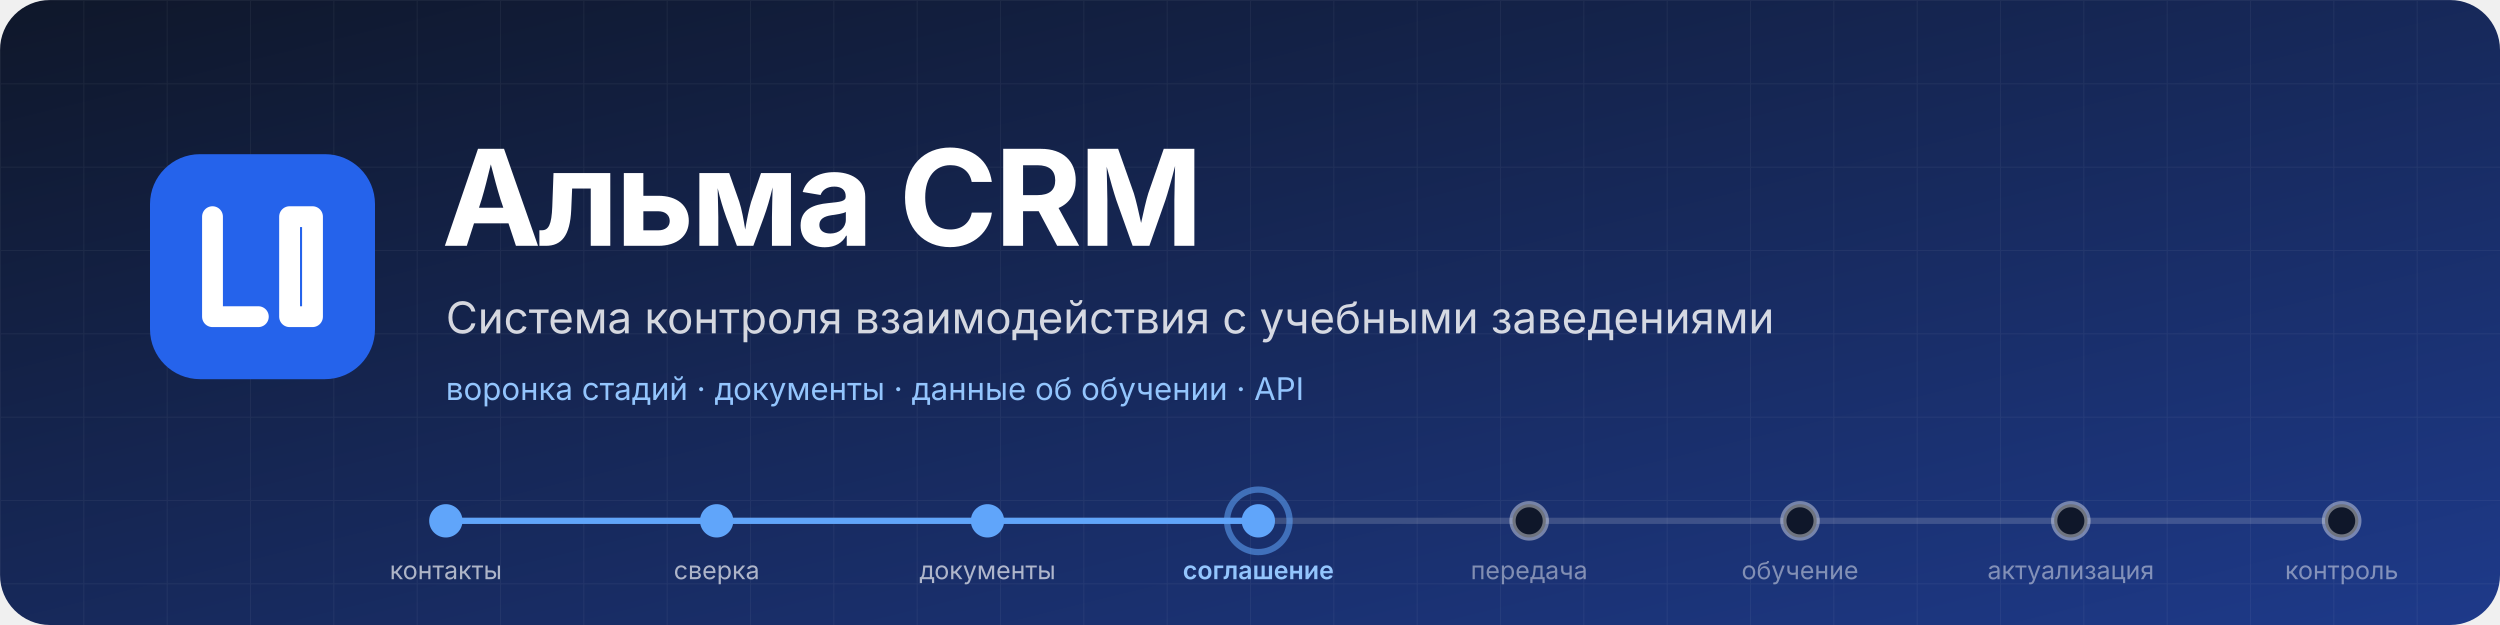
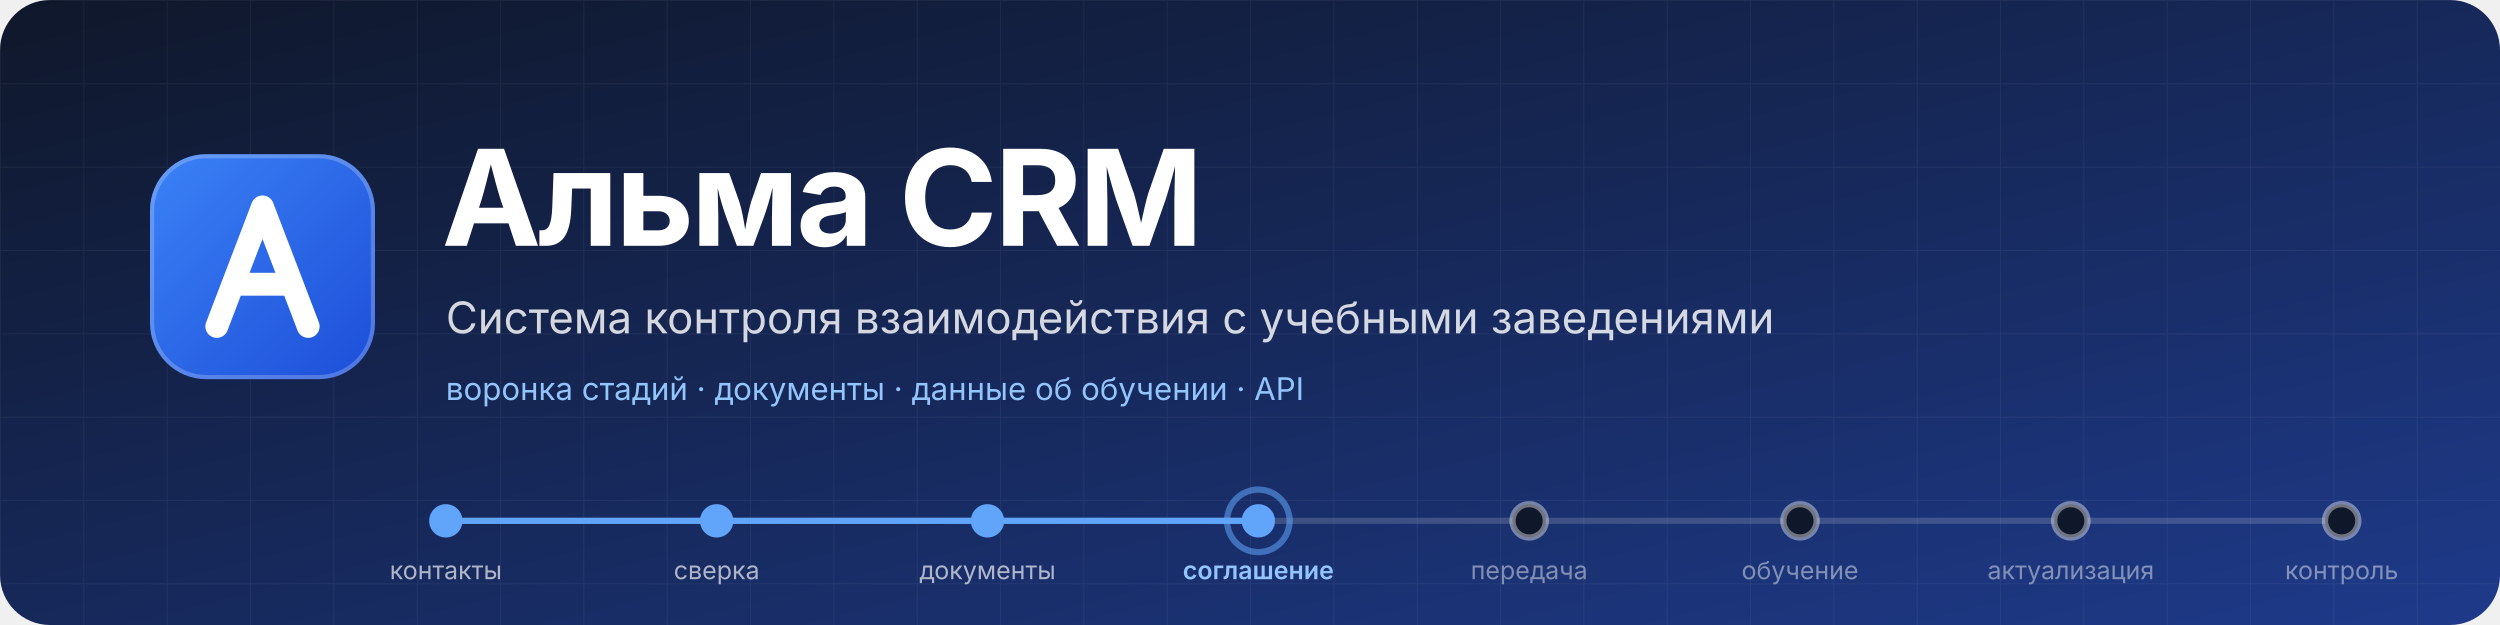
<svg xmlns="http://www.w3.org/2000/svg" width="1200" height="300" viewBox="0 0 1200 300" role="img" aria-label="Альма CRM — система контроля взаимодействия с учебными заведениями">
  <defs>
    <linearGradient id="bg" x1="0" y1="0" x2="1" y2="1">
      <stop offset="0" stop-color="#0f172a" />
      <stop offset="1" stop-color="#1e3a8a" />
    </linearGradient>
    <linearGradient id="glow" x1="0" y1="0" x2="1" y2="0">
      <stop offset="0" stop-color="#60a5fa" stop-opacity="0" />
      <stop offset="0.5" stop-color="#60a5fa" stop-opacity="0.9" />
      <stop offset="1" stop-color="#60a5fa" stop-opacity="0" />
+     </linearGradient>
+     <linearGradient id="mark" x1="0" y1="0" x2="1" y2="1">
+       <stop offset="0" stop-color="#3b82f6" />
+       <stop offset="1" stop-color="#1d4ed8" />
    </linearGradient>
    <pattern id="grid" width="40" height="40" patternUnits="userSpaceOnUse">
      <path d="M40 0H0V40" fill="none" stroke="#ffffff" stroke-opacity="0.05" />
    </pattern>
  </defs>
  <rect width="1200" height="300" rx="24" fill="url(#bg)" />
  <rect width="1200" height="300" rx="24" fill="url(#grid)" />
  <g transform="translate(214 250)" stroke-linecap="round">
    <line x1="0" y1="0" x2="910" y2="0" stroke="#ffffff" stroke-opacity="0.16" stroke-width="3" />
    <line x1="0" y1="0" x2="390" y2="0" stroke="#60a5fa" stroke-width="3" />
    <g fill="#60a5fa">
      <circle cx="0" cy="0" r="8" />
      <circle cx="130" cy="0" r="8" />
      <circle cx="260" cy="0" r="8" />
      <circle cx="390" cy="0" r="8" />
    </g>
    <circle cx="390" cy="0" r="15" fill="none" stroke="#60a5fa" stroke-width="3" stroke-opacity="0.55" />
    <g fill="#0f172a" stroke="#ffffff" stroke-opacity="0.4" stroke-width="3">
      <circle cx="520" cy="0" r="8" />
      <circle cx="650" cy="0" r="8" />
      <circle cx="780" cy="0" r="8" />
      <circle cx="910" cy="0" r="8" />
    </g>
    <g fill="#ffffff" font-family="Inter, -apple-system, 'Segoe UI', Helvetica, Arial, sans-serif" font-size="12" text-anchor="middle">
      <text x="0" y="28" fill-opacity="0.65">контакты</text>
      <text x="130" y="28" fill-opacity="0.65">сверка</text>
      <text x="260" y="28" fill-opacity="0.65">документы</text>
      <text x="390" y="28" fill="#93c5fd" font-weight="600">соглашение</text>
      <text x="520" y="28" fill-opacity="0.45">передача</text>
      <text x="650" y="28" fill-opacity="0.45">обучение</text>
      <text x="780" y="28" fill-opacity="0.45">актуализация</text>
      <text x="910" y="28" fill-opacity="0.45">контроль</text>
    </g>
  </g>
  <g transform="translate(72 74)">
-     <rect width="108" height="108" rx="24" fill="#2563eb" />
-     <path d="M30 30v48h22M67 30h11v48H67z" fill="none" stroke="#ffffff" stroke-width="10" stroke-linecap="round" stroke-linejoin="round" />
+     <rect width="108" height="108" rx="27" fill="url(#mark)" />
+     <rect x="1" y="1" width="106" height="106" rx="26" fill="none" stroke="#ffffff" stroke-opacity="0.22" stroke-width="2" />
+     <path transform="scale(3.375)" d="M9.5 24.5 16 7.5l6.5 17M11.8 18.5h8.4" fill="none" stroke="#ffffff" stroke-width="3.25" stroke-linecap="round" stroke-linejoin="round" />
  </g>
  <g font-family="Inter, -apple-system, 'Segoe UI', Helvetica, Arial, sans-serif" fill="#ffffff">
    <text x="212" y="118" font-size="64" font-weight="700" letter-spacing="-1.5">Альма CRM</text>
    <text x="214" y="160" font-size="21" fill-opacity="0.82">Система контроля взаимодействия с учебными заведениями</text>
    <text x="214" y="192" font-size="15" fill="#93c5fd">воронка стадий · документы · данные об обучении · API</text>
  </g>
</svg>
